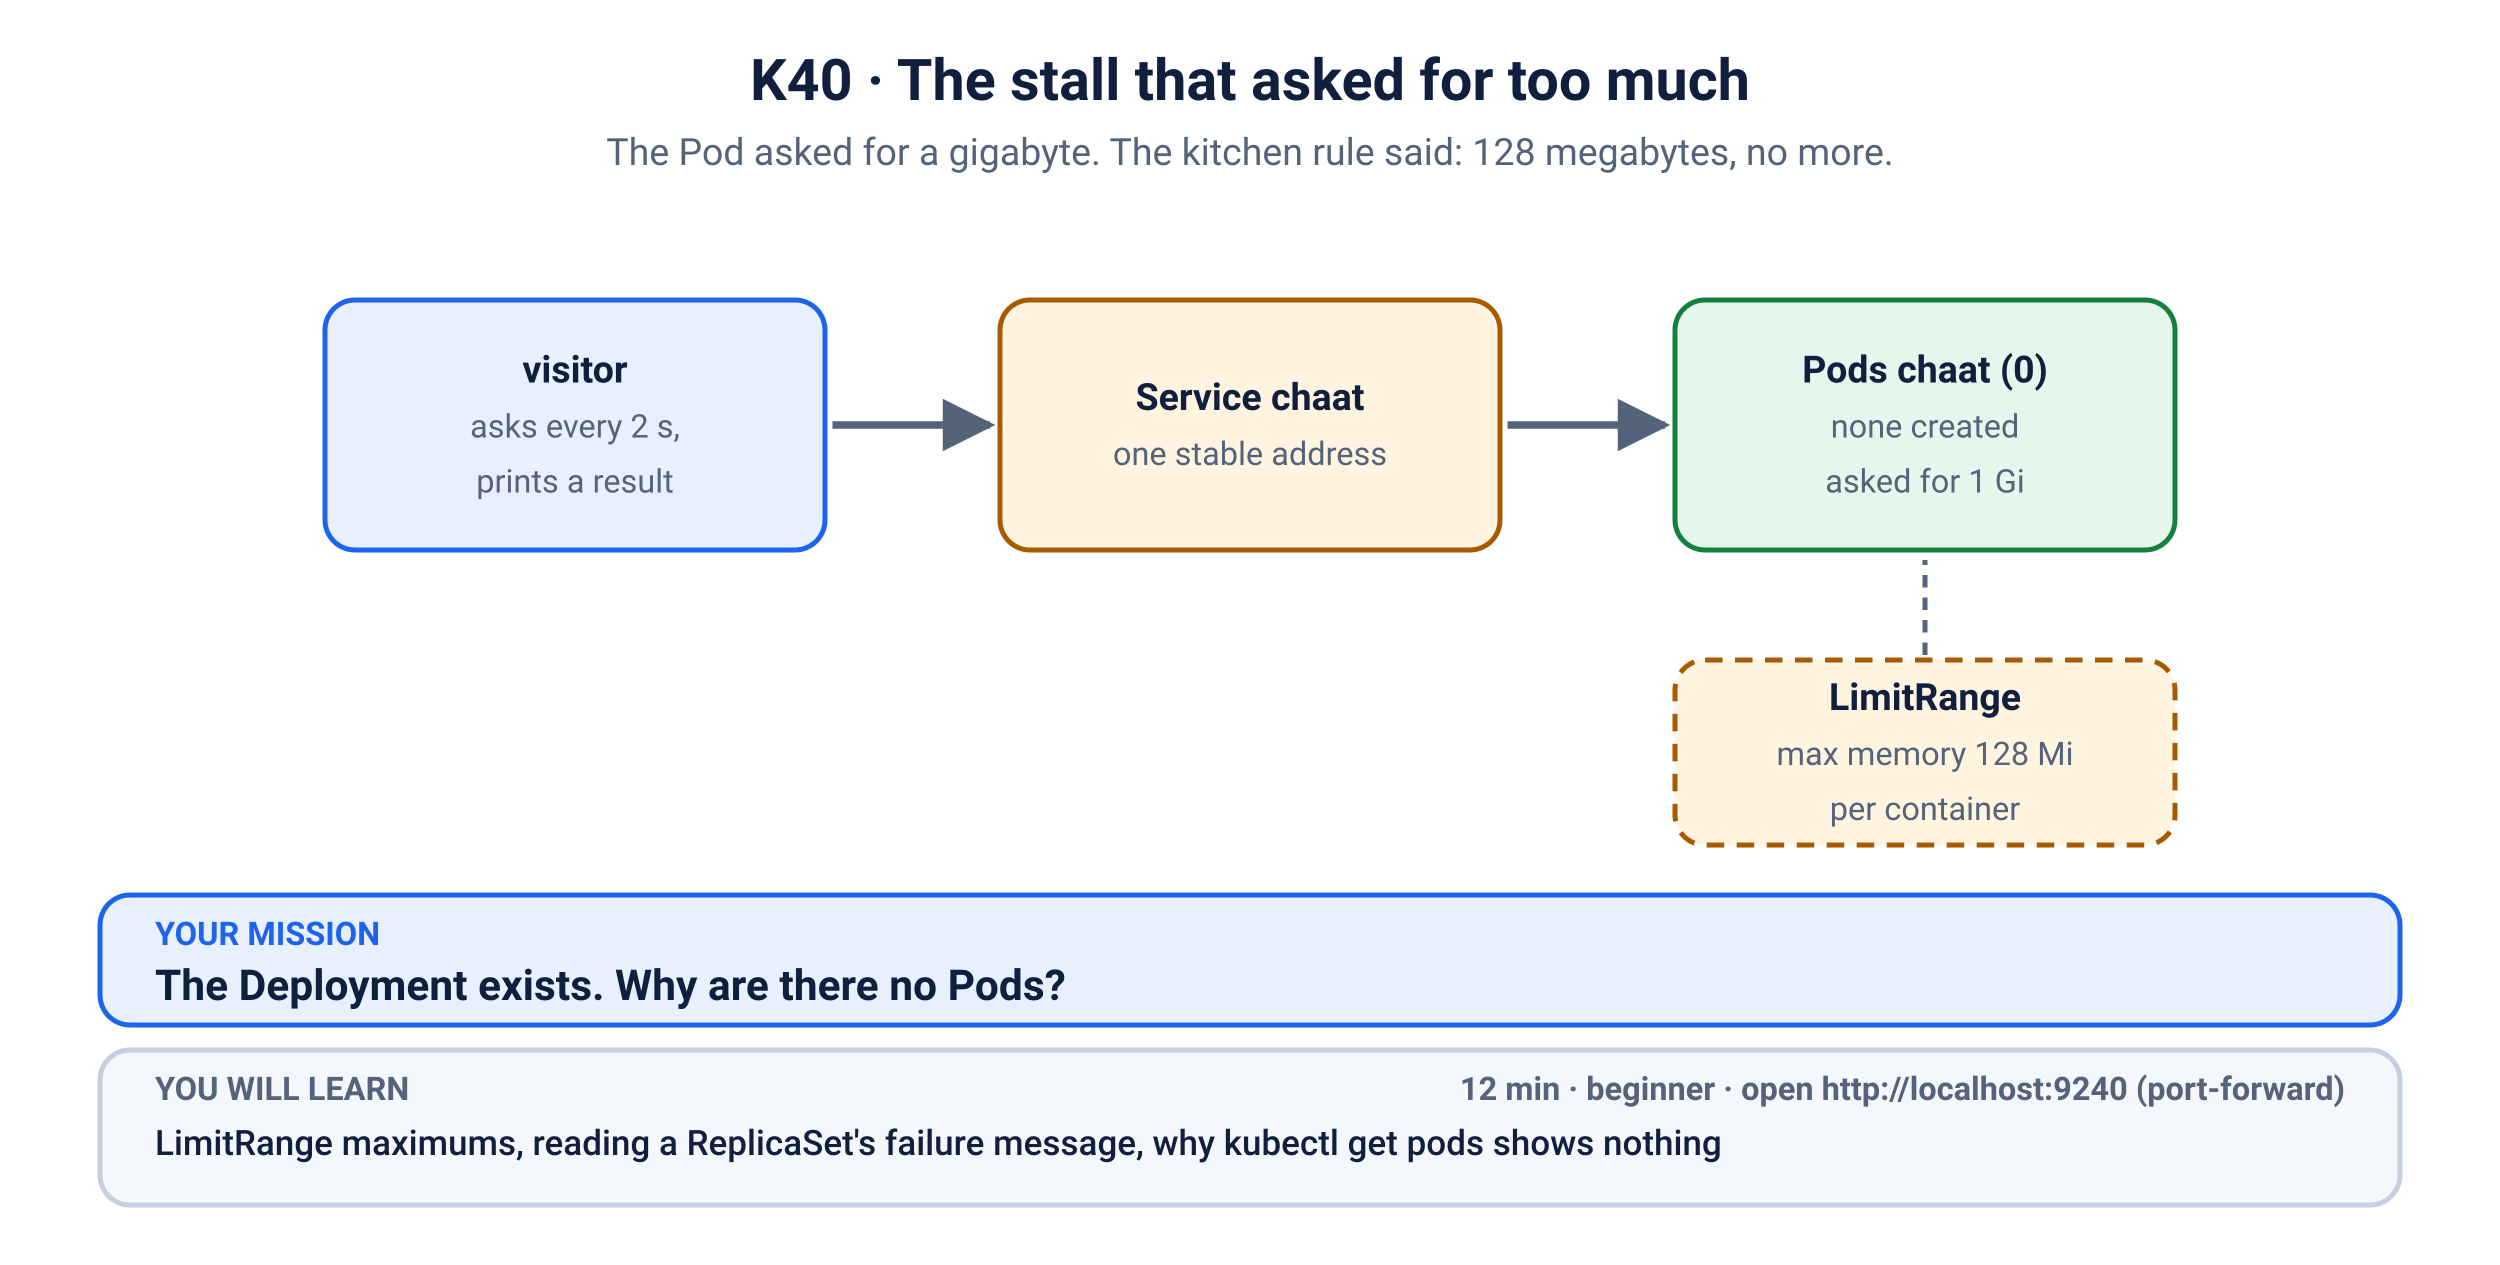
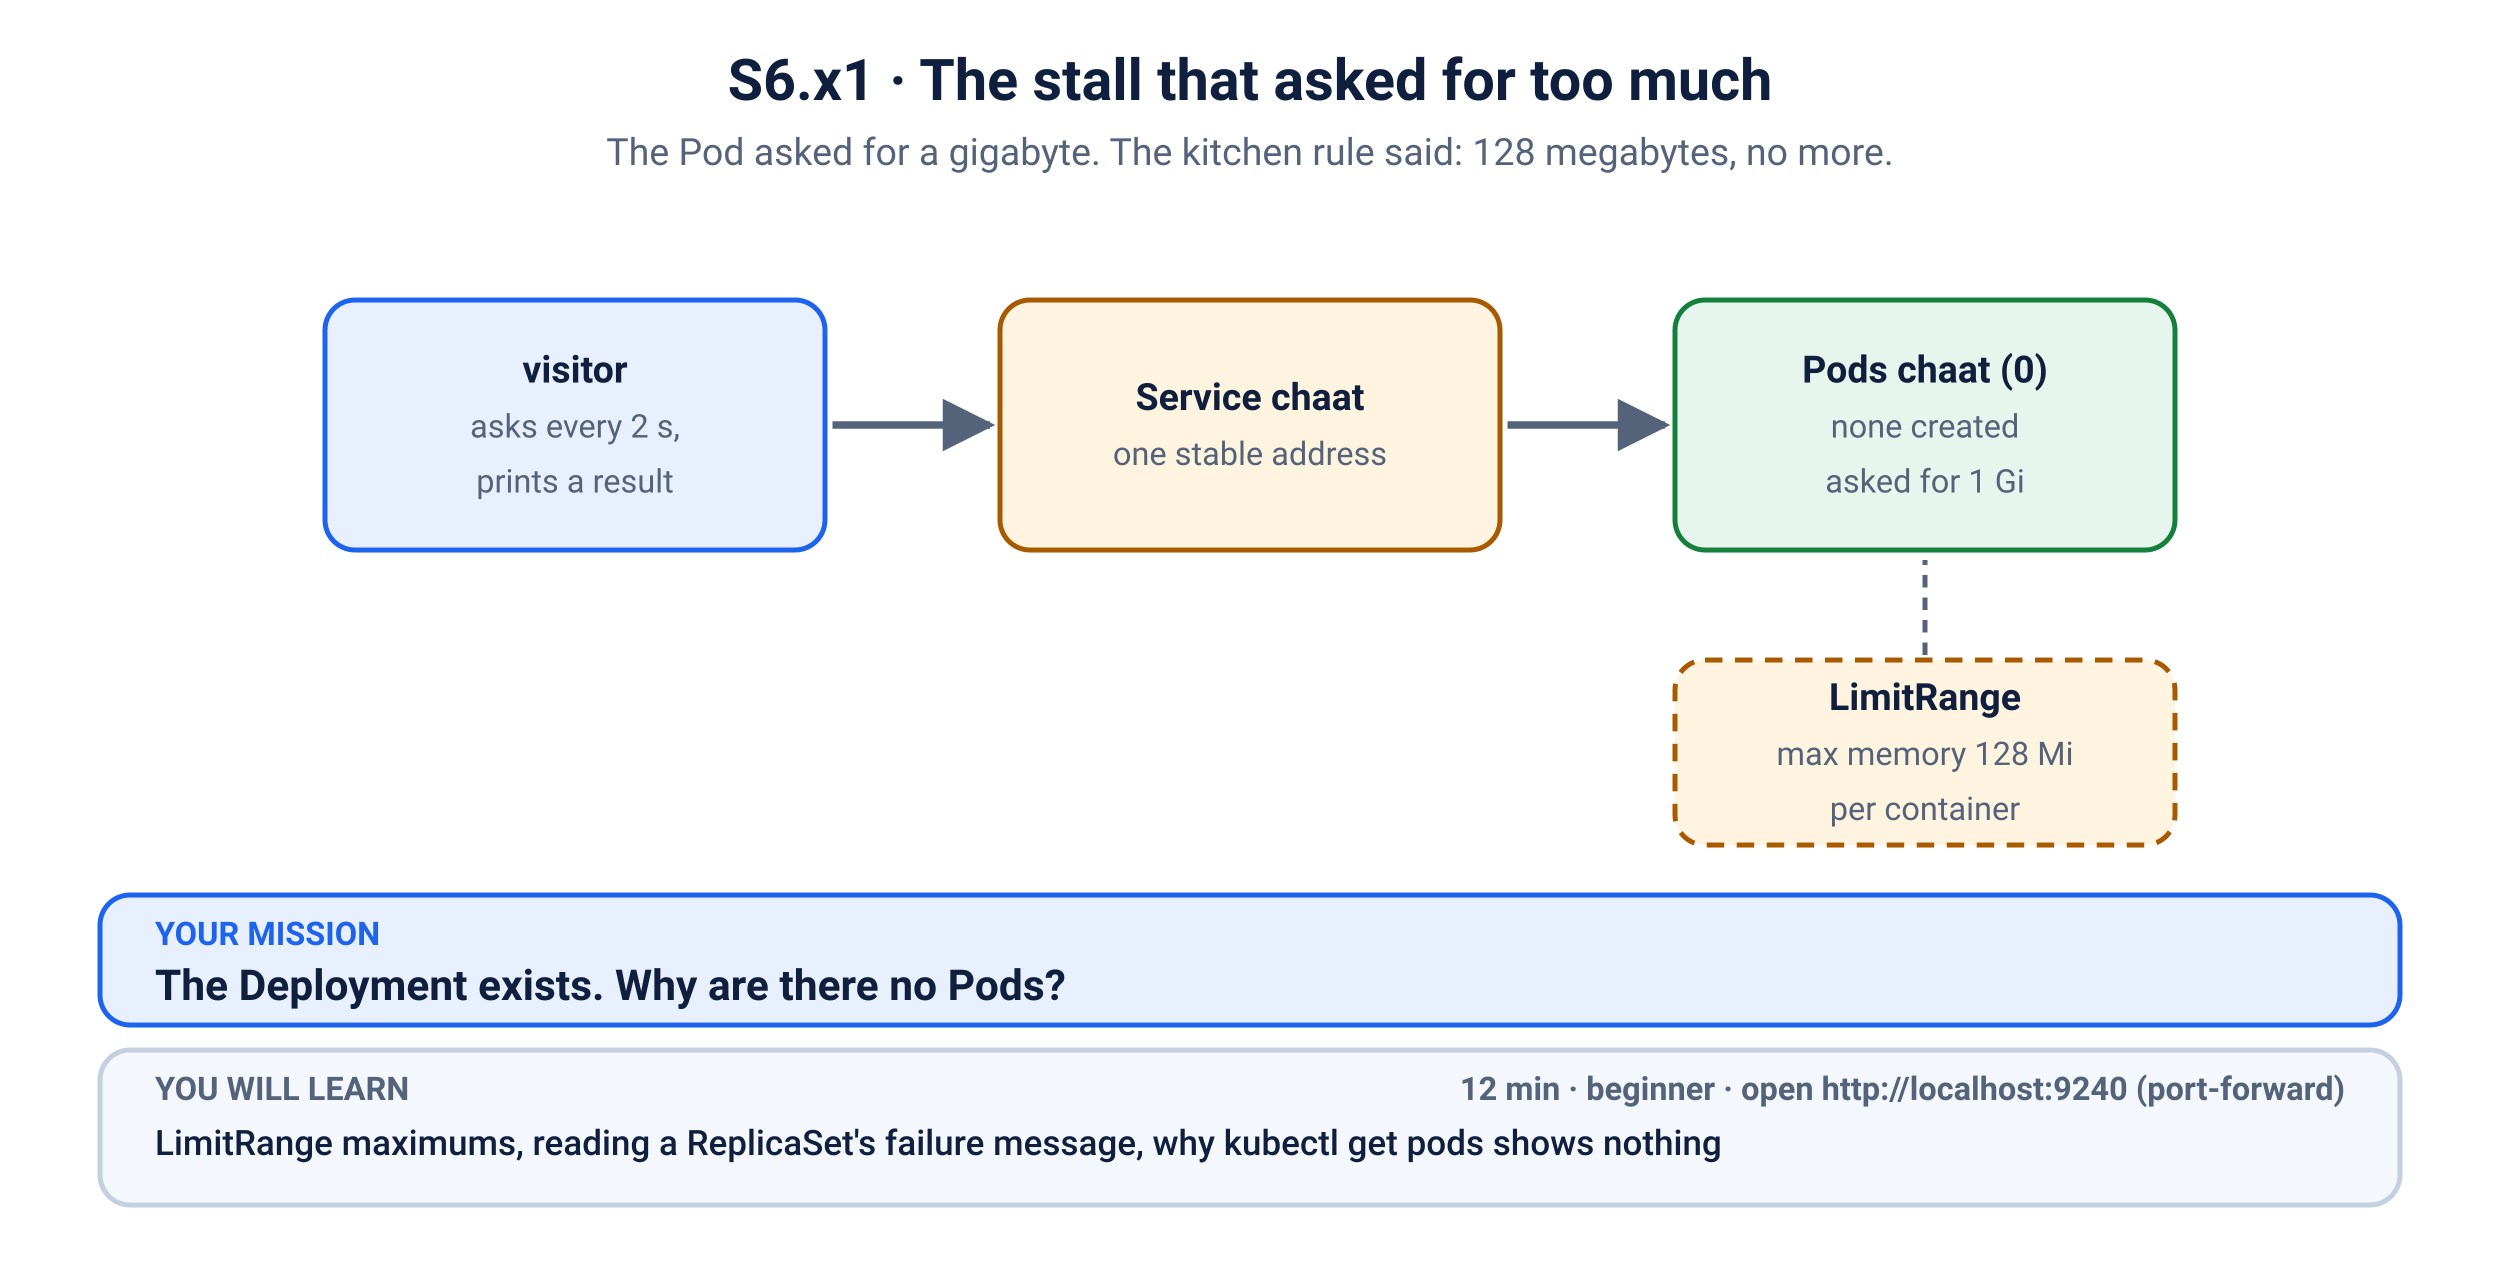
<svg xmlns="http://www.w3.org/2000/svg" viewBox="0 0 1000 506" width="1000" height="506" role="img" aria-labelledby="t d">
  <defs>
    <marker id="ah-blue" viewBox="0 0 10 10" refX="9" refY="5" markerWidth="7" markerHeight="7" orient="auto-start-reverse">
      <path d="M0,0 L10,5 L0,10 z" fill="#1d63ed" />
    </marker>
    <marker id="ah-muted" viewBox="0 0 10 10" refX="9" refY="5" markerWidth="7" markerHeight="7" orient="auto-start-reverse">
      <path d="M0,0 L10,5 L0,10 z" fill="#55637a" />
    </marker>
    <marker id="ah-red" viewBox="0 0 10 10" refX="9" refY="5" markerWidth="7" markerHeight="7" orient="auto-start-reverse">
      <path d="M0,0 L10,5 L0,10 z" fill="#c62828" />
    </marker>
    <marker id="ah-green" viewBox="0 0 10 10" refX="9" refY="5" markerWidth="7" markerHeight="7" orient="auto-start-reverse">
      <path d="M0,0 L10,5 L0,10 z" fill="#15803d" />
    </marker>
    <marker id="ah-amber" viewBox="0 0 10 10" refX="9" refY="5" markerWidth="7" markerHeight="7" orient="auto-start-reverse">
      <path d="M0,0 L10,5 L0,10 z" fill="#a85a00" />
    </marker>
    <marker id="ah-ink" viewBox="0 0 10 10" refX="9" refY="5" markerWidth="7" markerHeight="7" orient="auto-start-reverse">
      <path d="M0,0 L10,5 L0,10 z" fill="#0f1f3d" />
    </marker>
  </defs>
  <rect width="1000" height="506" fill="#ffffff" />
-   <text x="500.0" y="40" font-family="-apple-system, BlinkMacSystemFont, 'Segoe UI', Roboto, Helvetica, Arial, sans-serif" font-size="23" font-weight="700" fill="#0f1f3d" text-anchor="middle">K40 · The stall that asked for too much</text>
+   <text x="500.0" y="40" font-family="-apple-system, BlinkMacSystemFont, 'Segoe UI', Roboto, Helvetica, Arial, sans-serif" font-size="23" font-weight="700" fill="#0f1f3d" text-anchor="middle">S6.x1 · The stall that asked for too much</text>
  <text x="500.0" y="66" font-family="-apple-system, BlinkMacSystemFont, 'Segoe UI', Roboto, Helvetica, Arial, sans-serif" font-size="15" fill="#55637a" text-anchor="middle">The Pod asked for a gigabyte. The kitchen rule said: 128 megabytes, no more.</text>
  <rect x="130" y="120" width="200" height="100" rx="12" fill="#e8f0fe" stroke="#1d63ed" stroke-width="2" />
  <text x="230.0" y="153" font-family="-apple-system, BlinkMacSystemFont, 'Segoe UI', Roboto, Helvetica, Arial, sans-serif" font-size="15" font-weight="700" fill="#0f1f3d" text-anchor="middle">visitor</text>
  <text x="230.0" y="175" font-family="-apple-system, BlinkMacSystemFont, 'Segoe UI', Roboto, Helvetica, Arial, sans-serif" font-size="13" font-weight="400" fill="#55637a" text-anchor="middle">asks every 2 s,</text>
  <text x="230.0" y="197" font-family="-apple-system, BlinkMacSystemFont, 'Segoe UI', Roboto, Helvetica, Arial, sans-serif" font-size="13" font-weight="400" fill="#55637a" text-anchor="middle">prints a result</text>
  <line x1="333" y1="170" x2="396" y2="170" stroke="#55637a" stroke-width="3" marker-end="url(#ah-muted)" />
  <rect x="400" y="120" width="200" height="100" rx="12" fill="#fff4e0" stroke="#a85a00" stroke-width="2" />
  <text x="500.0" y="164" font-family="-apple-system, BlinkMacSystemFont, 'Segoe UI', Roboto, Helvetica, Arial, sans-serif" font-size="15" font-weight="700" fill="#0f1f3d" text-anchor="middle">Service chaat</text>
  <text x="500.0" y="186" font-family="-apple-system, BlinkMacSystemFont, 'Segoe UI', Roboto, Helvetica, Arial, sans-serif" font-size="13" font-weight="400" fill="#55637a" text-anchor="middle">one stable address</text>
  <line x1="603" y1="170" x2="666" y2="170" stroke="#55637a" stroke-width="3" marker-end="url(#ah-muted)" />
  <rect x="670" y="120" width="200" height="100" rx="12" fill="#e7f6ec" stroke="#15803d" stroke-width="2" />
  <text x="770.0" y="153" font-family="-apple-system, BlinkMacSystemFont, 'Segoe UI', Roboto, Helvetica, Arial, sans-serif" font-size="15" font-weight="700" fill="#0f1f3d" text-anchor="middle">Pods chaat (0)</text>
  <text x="770.0" y="175" font-family="-apple-system, BlinkMacSystemFont, 'Segoe UI', Roboto, Helvetica, Arial, sans-serif" font-size="13" font-weight="400" fill="#55637a" text-anchor="middle">none created</text>
  <text x="770.0" y="197" font-family="-apple-system, BlinkMacSystemFont, 'Segoe UI', Roboto, Helvetica, Arial, sans-serif" font-size="13" font-weight="400" fill="#55637a" text-anchor="middle">asked for 1 Gi</text>
  <rect x="670" y="264" width="200" height="74" rx="12" fill="#fff4e0" stroke="#a85a00" stroke-width="2" stroke-dasharray="7 5" />
  <text x="770.0" y="284" font-family="-apple-system, BlinkMacSystemFont, 'Segoe UI', Roboto, Helvetica, Arial, sans-serif" font-size="15" font-weight="700" fill="#0f1f3d" text-anchor="middle">LimitRange</text>
  <text x="770.0" y="306" font-family="-apple-system, BlinkMacSystemFont, 'Segoe UI', Roboto, Helvetica, Arial, sans-serif" font-size="13" font-weight="400" fill="#55637a" text-anchor="middle">max memory 128 Mi</text>
  <text x="770.0" y="328" font-family="-apple-system, BlinkMacSystemFont, 'Segoe UI', Roboto, Helvetica, Arial, sans-serif" font-size="13" font-weight="400" fill="#55637a" text-anchor="middle">per container</text>
  <line x1="770" y1="262" x2="770" y2="224" stroke="#55637a" stroke-width="2" stroke-dasharray="5 4" />
  <rect x="40" y="358" width="920" height="52" rx="12" fill="#e8f0fe" stroke="#1d63ed" stroke-width="2" />
  <text x="62" y="378" font-family="-apple-system, BlinkMacSystemFont, 'Segoe UI', Roboto, Helvetica, Arial, sans-serif" font-size="13" font-weight="700" fill="#1d63ed" text-anchor="start">YOUR MISSION</text>
  <text x="62" y="400" font-family="-apple-system, BlinkMacSystemFont, 'Segoe UI', Roboto, Helvetica, Arial, sans-serif" font-size="17" font-weight="700" fill="#0f1f3d" text-anchor="start">The Deployment exists. Why are there no Pods?</text>
  <rect x="40" y="420" width="920" height="62" rx="12" fill="#f4f7fb" stroke="#c4cfdf" stroke-width="2" />
  <text x="62" y="440" font-family="-apple-system, BlinkMacSystemFont, 'Segoe UI', Roboto, Helvetica, Arial, sans-serif" font-size="13" font-weight="700" fill="#55637a" text-anchor="start">YOU WILL LEARN</text>
  <text x="62" y="462" font-family="-apple-system, BlinkMacSystemFont, 'Segoe UI', Roboto, Helvetica, Arial, sans-serif" font-size="14" font-weight="500" fill="#0f1f3d" text-anchor="start">LimitRange maximums, reading a ReplicaSet's failure message, why kubectl get pods shows nothing</text>
  <text x="938" y="440" font-family="-apple-system, BlinkMacSystemFont, 'Segoe UI', Roboto, Helvetica, Arial, sans-serif" font-size="13" font-weight="700" fill="#55637a" text-anchor="end">12 min   ·   beginner   ·   open http://localhost:9240 (port-forward)</text>
</svg>
